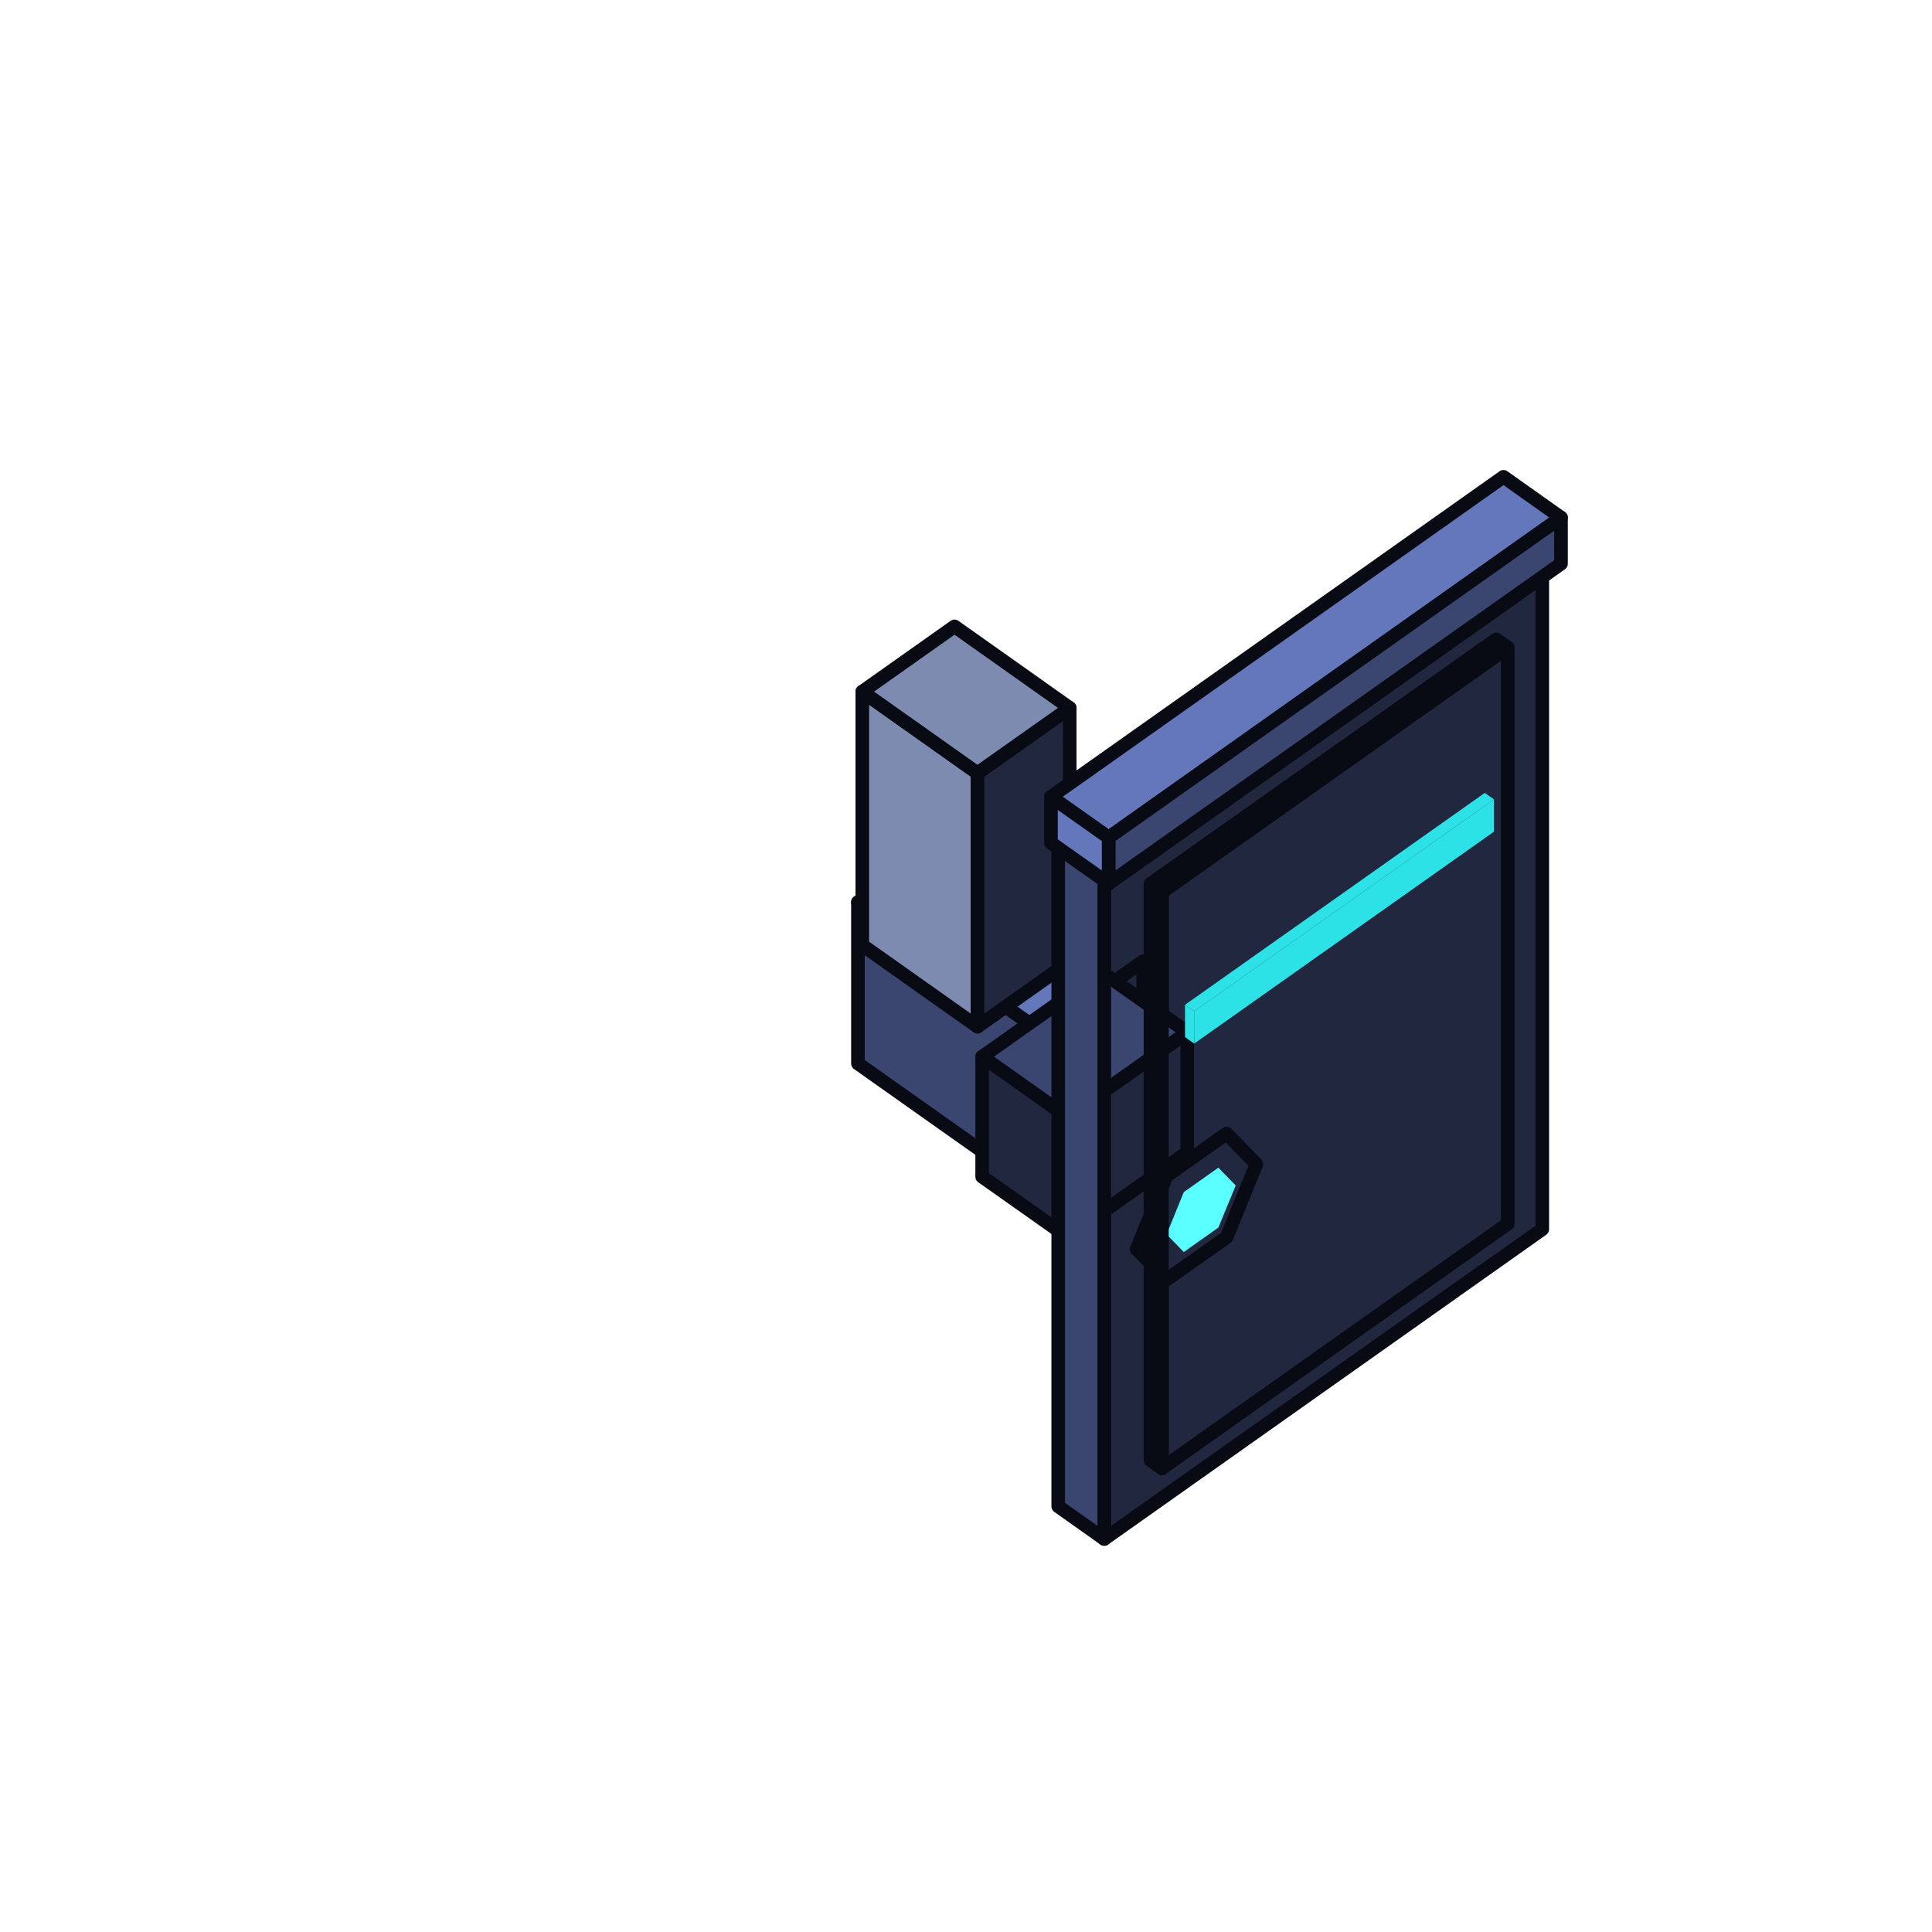
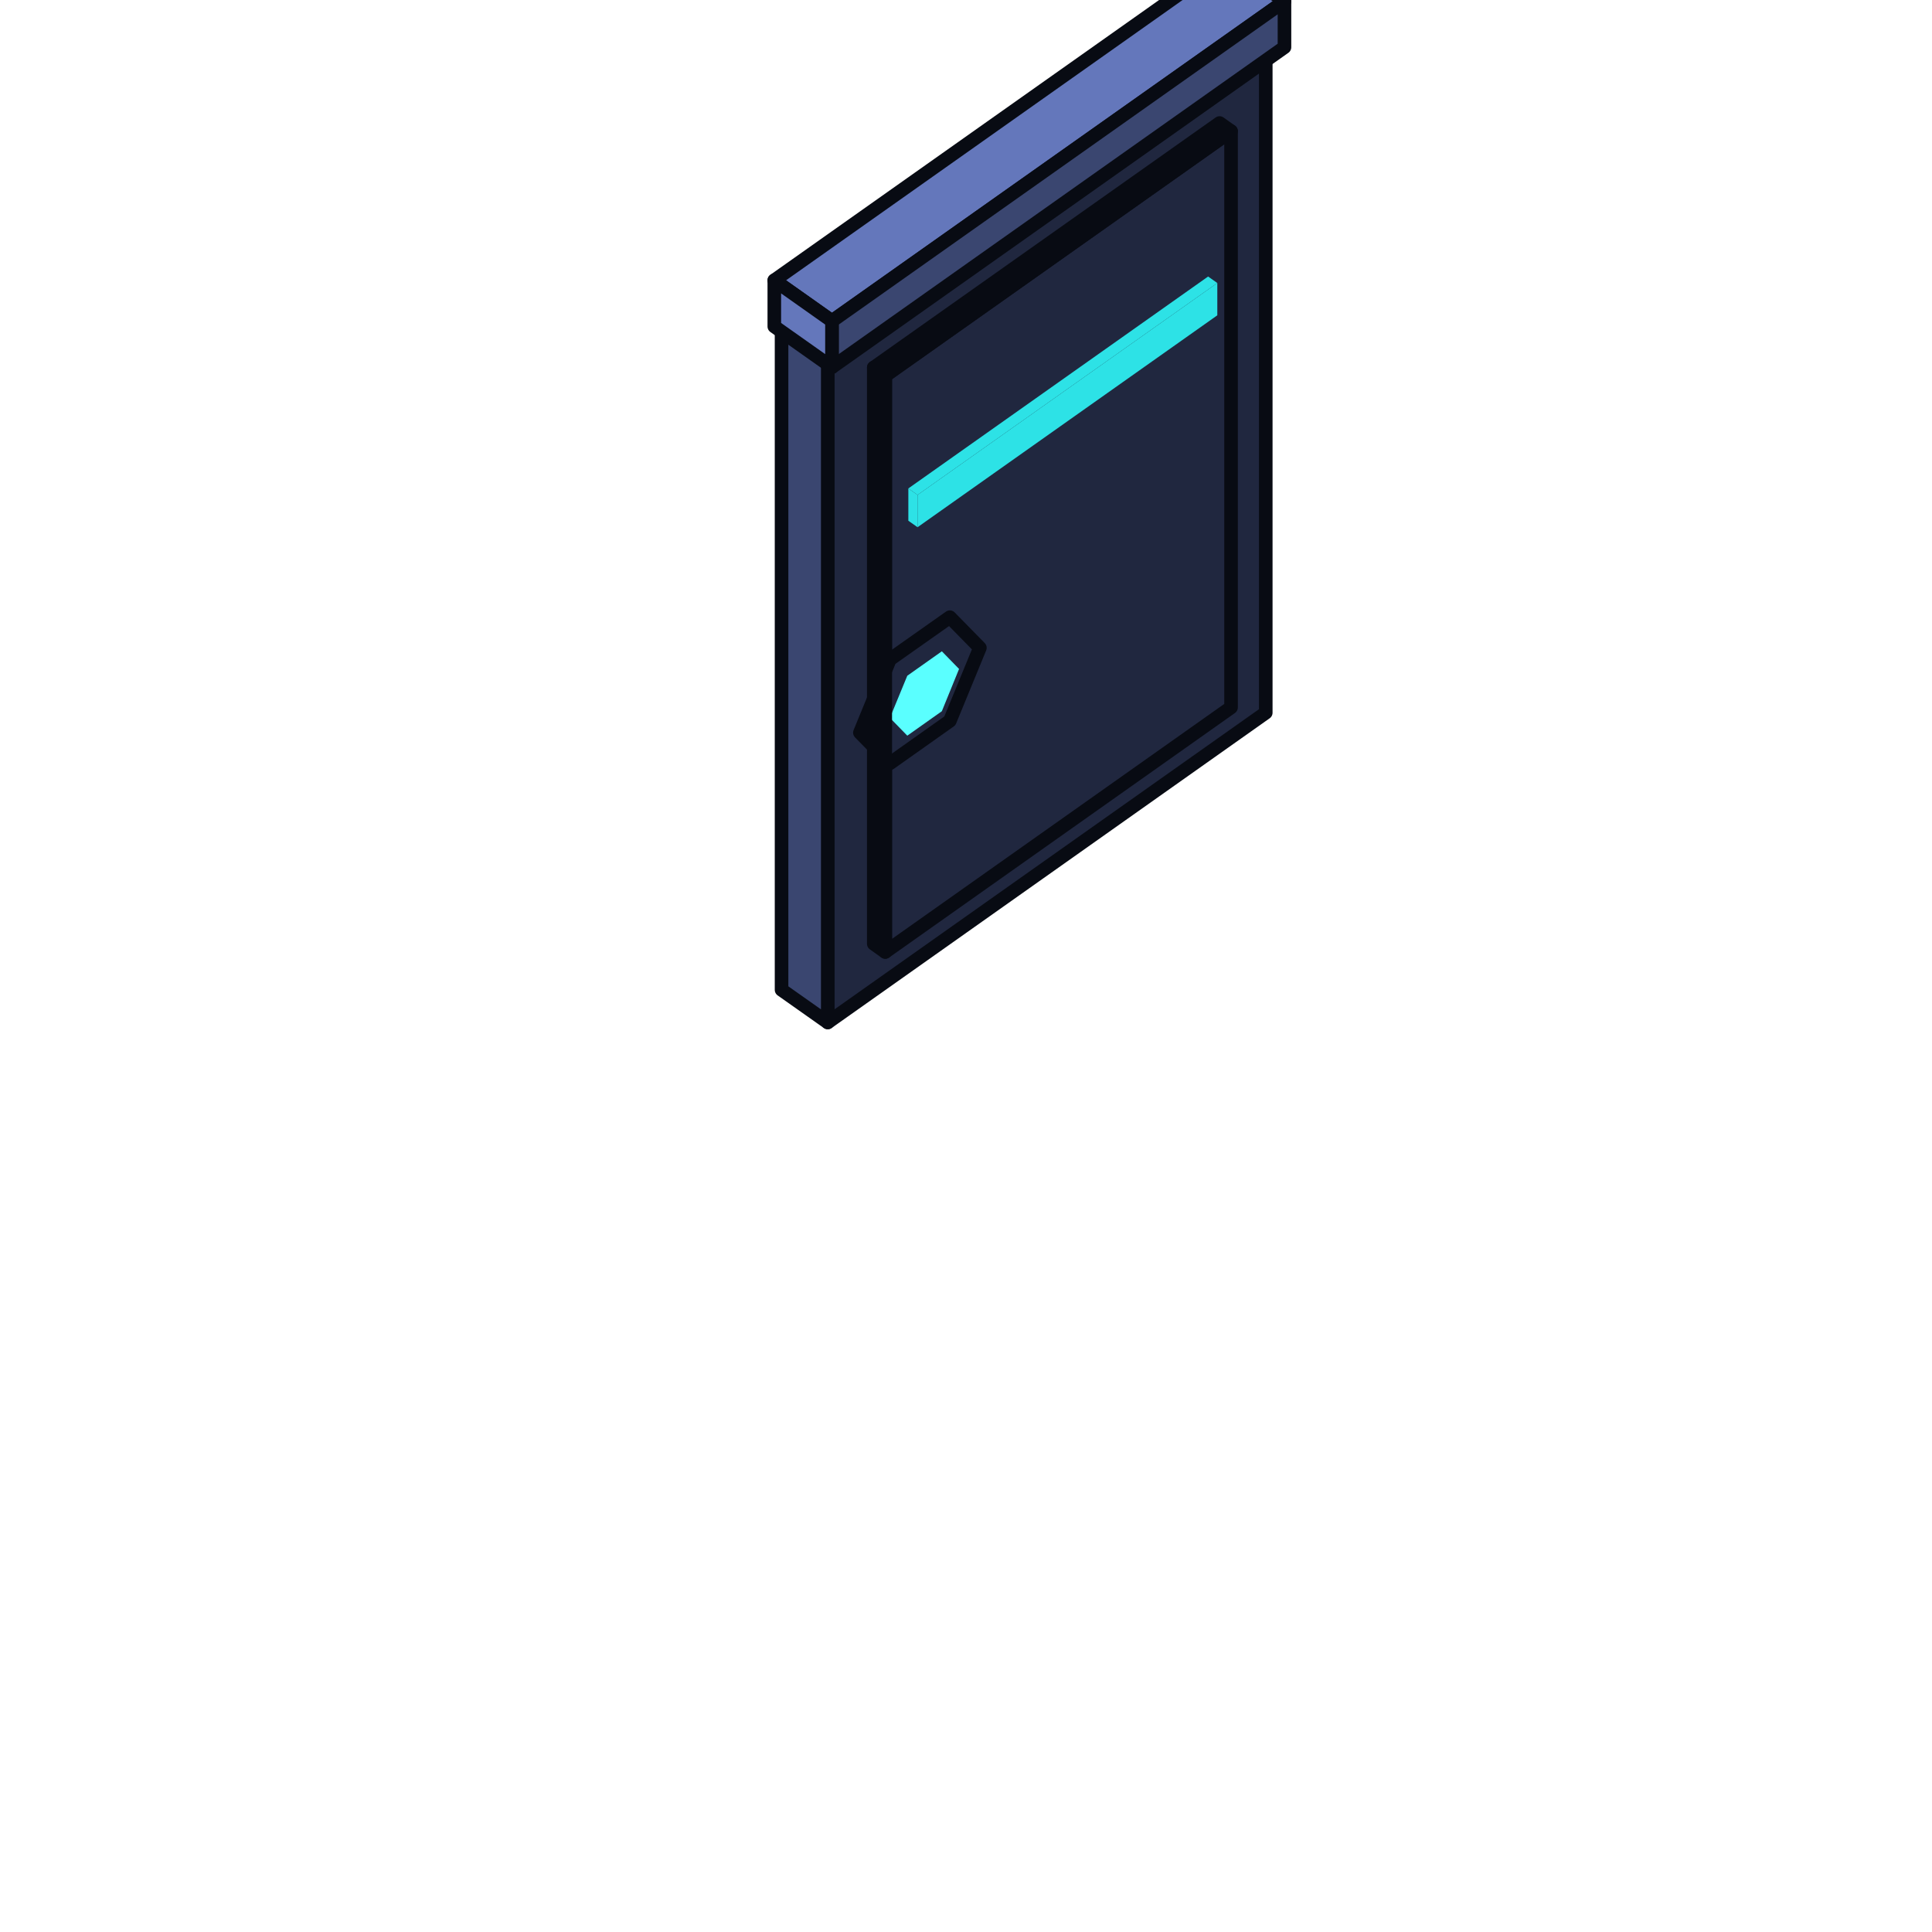
<svg xmlns="http://www.w3.org/2000/svg" viewBox="0 0 128 128" width="128" height="128" data-part-id="eq_deflector" data-type="equipment" data-direction="east">
  <g stroke="#080b13" stroke-width="0.9" stroke-linejoin="round">
-     <path d="M56.84 70.46 L69.06 79.1 L69.06 68.41 L56.84 59.77 Z" fill="#3a4670" />
-     <path d="M56.84 59.77 L69.06 68.41 L75.74 63.68 L63.52 55.04 Z" fill="#6477bb" />
-     <path d="M73.16 101.96 L102.18 81.44 L102.18 37.14 L73.16 57.66 Z" fill="#20273f" />
-     <path d="M76.98 97.28 L99.89 81.08 L99.89 42.9 L76.98 59.1 Z" fill="#20273f" />
-     <path d="M69.06 79.1 L75.74 74.38 L75.74 63.68 L69.06 68.41 Z" fill="#20273f" />
-     <path d="M70.72 81.95 L78.66 76.34 L78.66 68.39 L70.72 74.01 Z" fill="#20273f" />
-     <path d="M57.13 62.62 L64.76 68.02 L64.76 51.22 L57.13 45.82 Z" fill="#7d8bb0" />
-     <path d="M64.76 68.02 L70.87 63.7 L70.87 46.9 L64.76 51.22 Z" fill="#20273f" />
-     <path d="M65.07 70.01 L70.72 74.01 L78.66 68.39 L73.01 64.4 Z" fill="#3a4670" />
-     <path d="M65.07 77.96 L70.72 81.95 L70.72 74.01 L65.07 70.01 Z" fill="#20273f" />
-     <path d="M83.24 77.13 L81.26 75.1 L77.29 77.91 L75.3 82.75 L77.29 84.78 L81.26 81.98 Z" fill="#20273f" />
-     <path d="M81.87 78.54 L80.72 77.36 L78.43 78.98 L77.29 81.78 L78.43 82.95 L80.72 81.33 Z" fill="#5affff" stroke="none" />
-     <path d="M79.12 69.14 L98.98 55.1 L98.98 52.96 L79.12 67.0 Z" fill="#2de2e6" stroke="none" />
-     <path d="M57.13 45.82 L64.76 51.22 L70.87 46.9 L63.24 41.5 Z" fill="#7d8bb0" />
-     <path d="M78.51 66.57 L79.12 67.0 L98.98 52.96 L98.37 52.53 Z" fill="#2de2e6" stroke="none" />
-     <path d="M76.22 96.74 L76.98 97.28 L76.98 59.1 L76.22 58.56 Z" fill="#20273f" />
-     <path d="M70.11 99.8 L73.16 101.96 L73.16 57.66 L70.11 55.5 Z" fill="#3a4670" />
-     <path d="M76.22 58.56 L76.98 59.1 L99.89 42.9 L99.13 42.36 Z" fill="#3a4670" />
-     <path d="M78.51 68.71 L79.12 69.14 L79.12 67.0 L78.51 66.57 Z" fill="#2de2e6" stroke="none" />
-     <path d="M70.11 55.5 L73.16 57.66 L102.18 37.14 L99.13 34.98 Z" fill="#6477bb" />
-     <path d="M69.63 52.79 L73.45 55.49 L103.42 34.29 L99.61 31.59 Z" fill="#6477bb" />
-     <path d="M73.45 58.54 L103.42 37.35 L103.42 34.29 L73.45 55.49 Z" fill="#3a4670" />
-     <path d="M69.63 55.84 L73.45 58.54 L73.45 55.49 L69.63 52.79 Z" fill="#6477bb" />
+     <path d="M54.84 67.74 L83.86 47.22 L83.86 2.93 L54.84 23.45 Z" fill="#20273f" />
+     <path d="M58.65 63.07 L81.56 46.87 L81.56 8.69 L58.65 24.89 Z" fill="#20273f" />
+     <path d="M64.92 42.92 L62.93 40.89 L58.96 43.69 L56.97 48.54 L58.96 50.57 L62.93 47.76 Z" fill="#20273f" />
+     <path d="M63.54 44.32 L62.4 43.15 L60.11 44.77 L58.96 47.56 L60.11 48.74 L62.4 47.12 Z" fill="#5affff" stroke="none" />
+     <path d="M60.79 34.93 L80.65 20.89 L80.65 18.75 L60.79 32.79 Z" fill="#2de2e6" stroke="none" />
+     <path d="M60.18 32.36 L60.79 32.79 L80.65 18.75 L80.04 18.32 Z" fill="#2de2e6" stroke="none" />
+     <path d="M57.89 62.53 L58.65 63.07 L58.65 24.89 L57.89 24.35 Z" fill="#20273f" />
+     <path d="M51.78 65.58 L54.84 67.74 L54.84 23.45 L51.78 21.29 Z" fill="#3a4670" />
+     <path d="M57.89 24.35 L58.65 24.89 L81.56 8.69 L80.8 8.15 Z" fill="#3a4670" />
+     <path d="M60.18 34.5 L60.79 34.93 L60.79 32.79 L60.18 32.36 Z" fill="#2de2e6" stroke="none" />
+     <path d="M51.78 21.29 L54.84 23.45 L83.86 2.93 L80.8 0.77 Z" fill="#6477bb" />
+     <path d="M51.3 18.57 L55.12 21.27 L85.1 0.08 L81.28 -2.62 Z" fill="#6477bb" />
+     <path d="M55.12 24.33 L85.1 3.13 L85.1 0.08 L55.12 21.27 Z" fill="#3a4670" />
+     <path d="M51.3 21.63 L55.12 24.33 L55.12 21.27 L51.3 18.57 Z" fill="#6477bb" />
  </g>
</svg>
